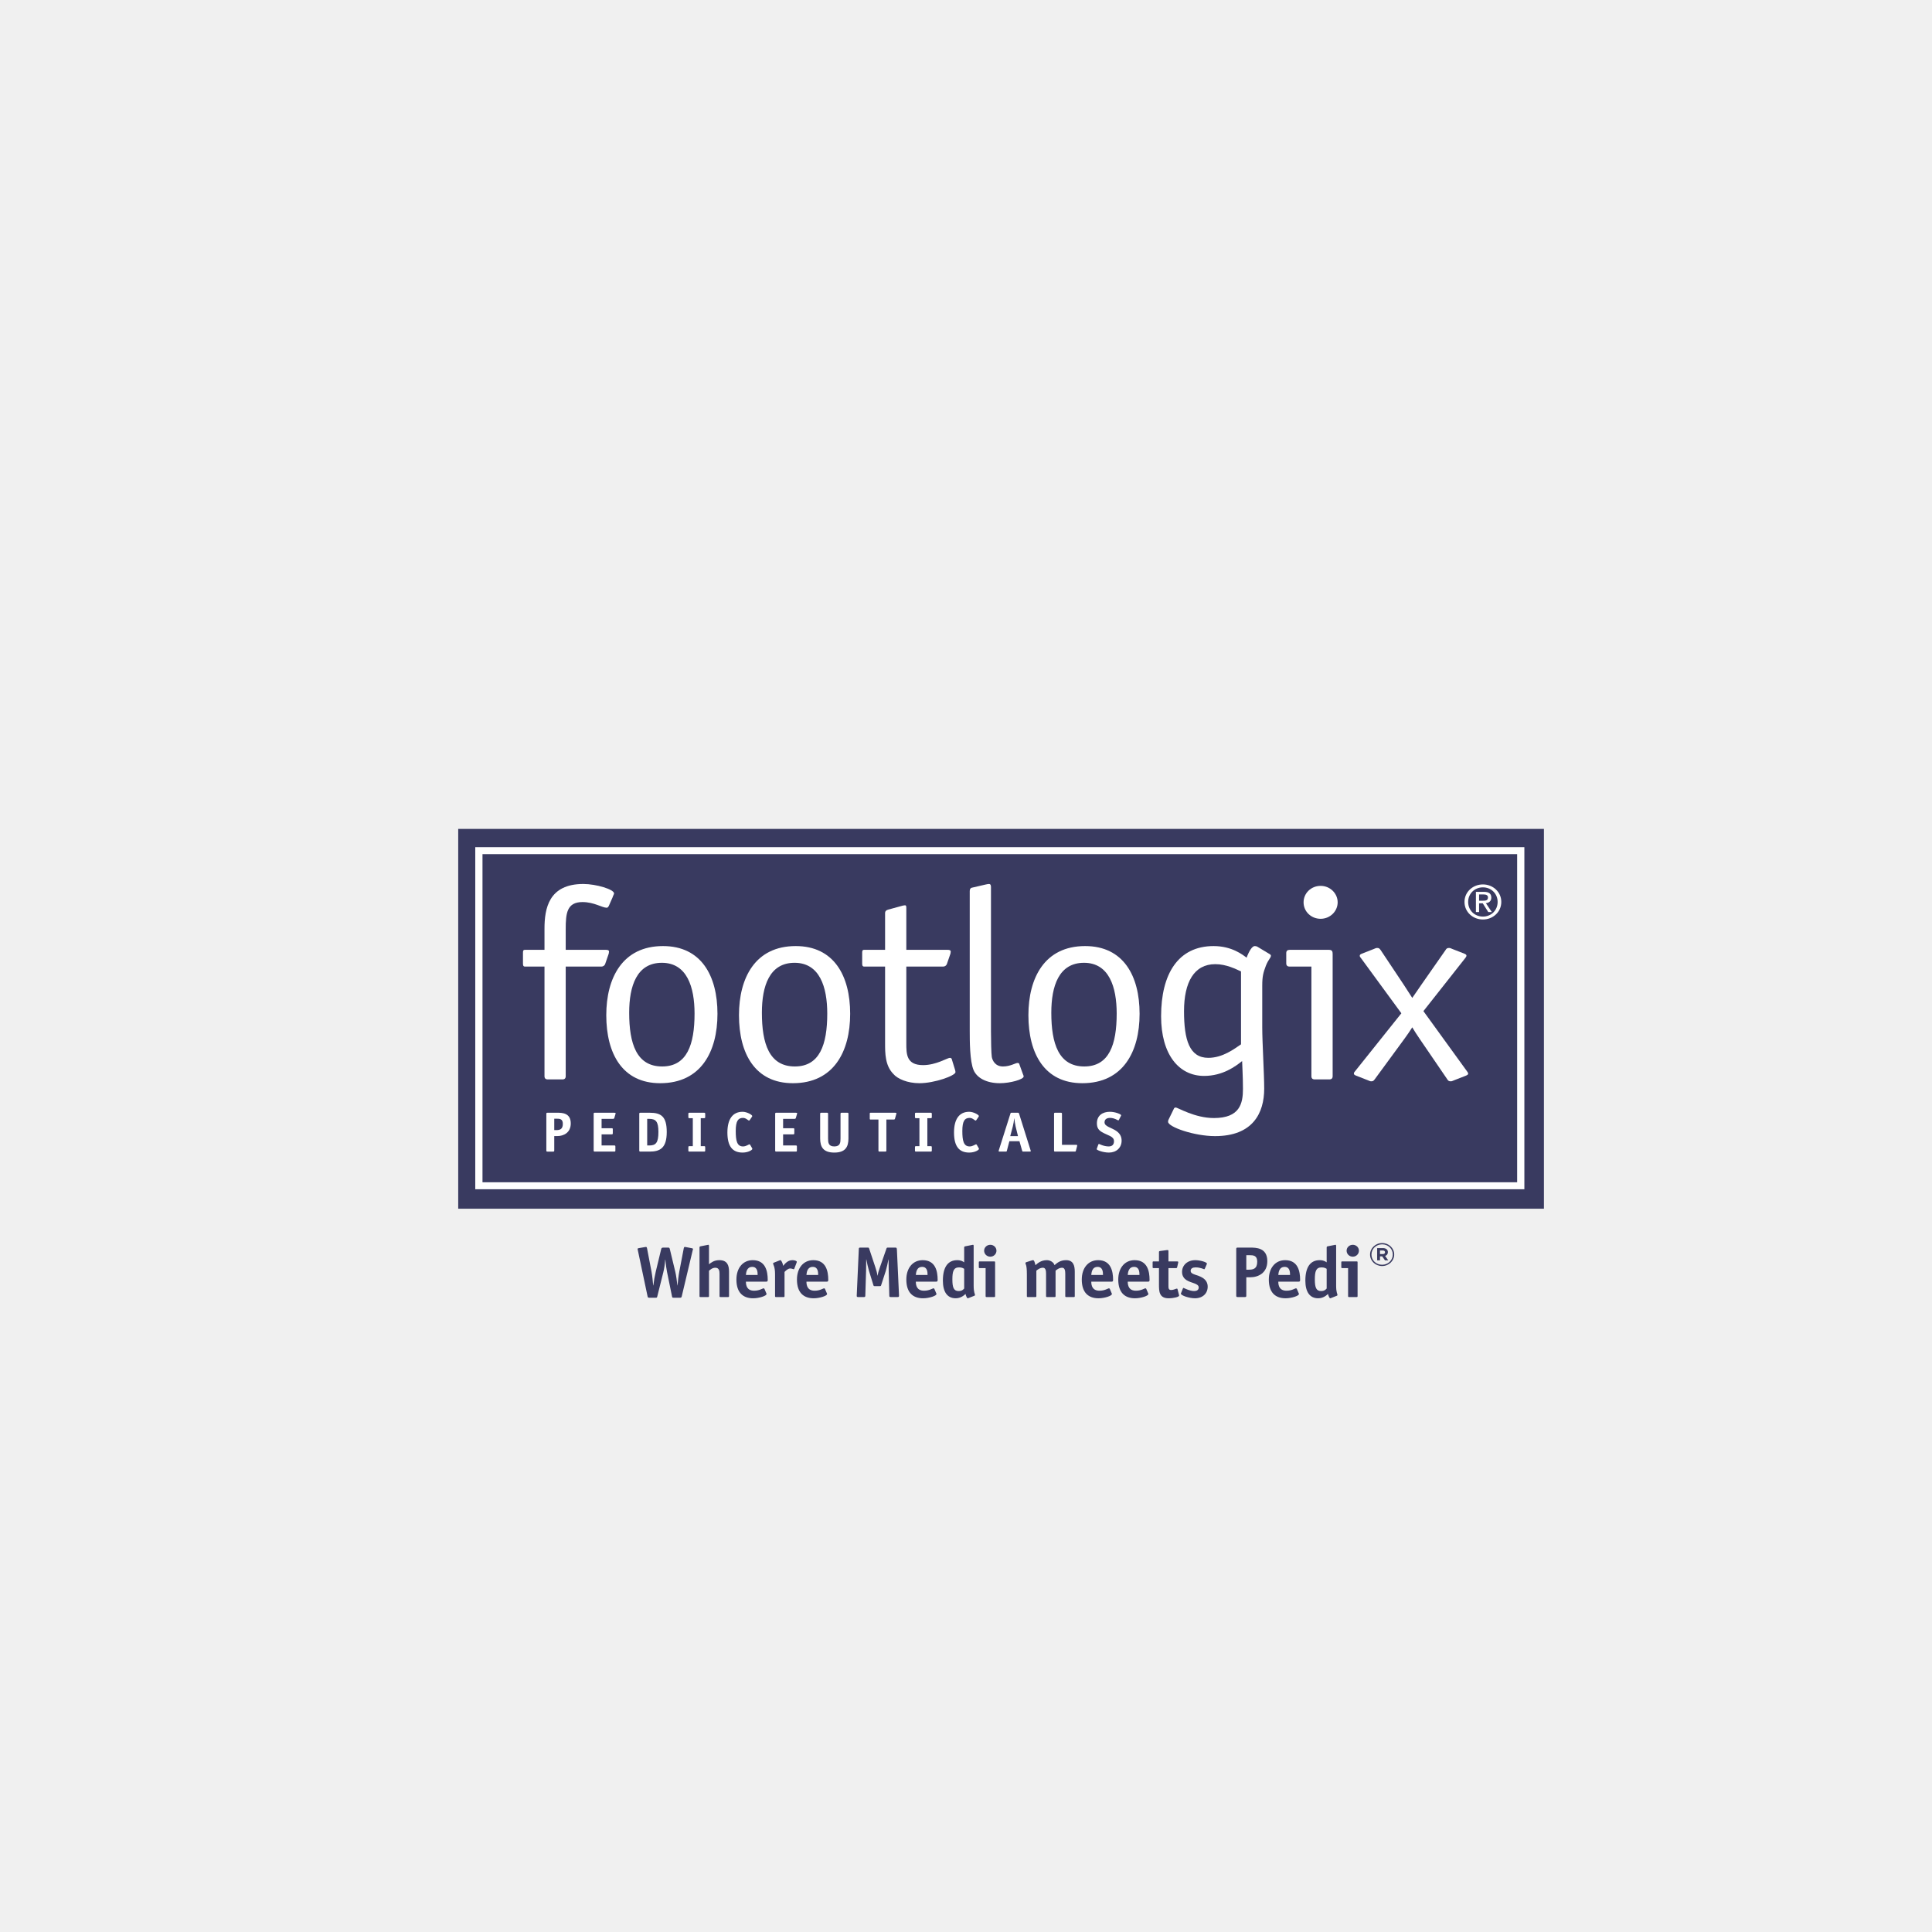
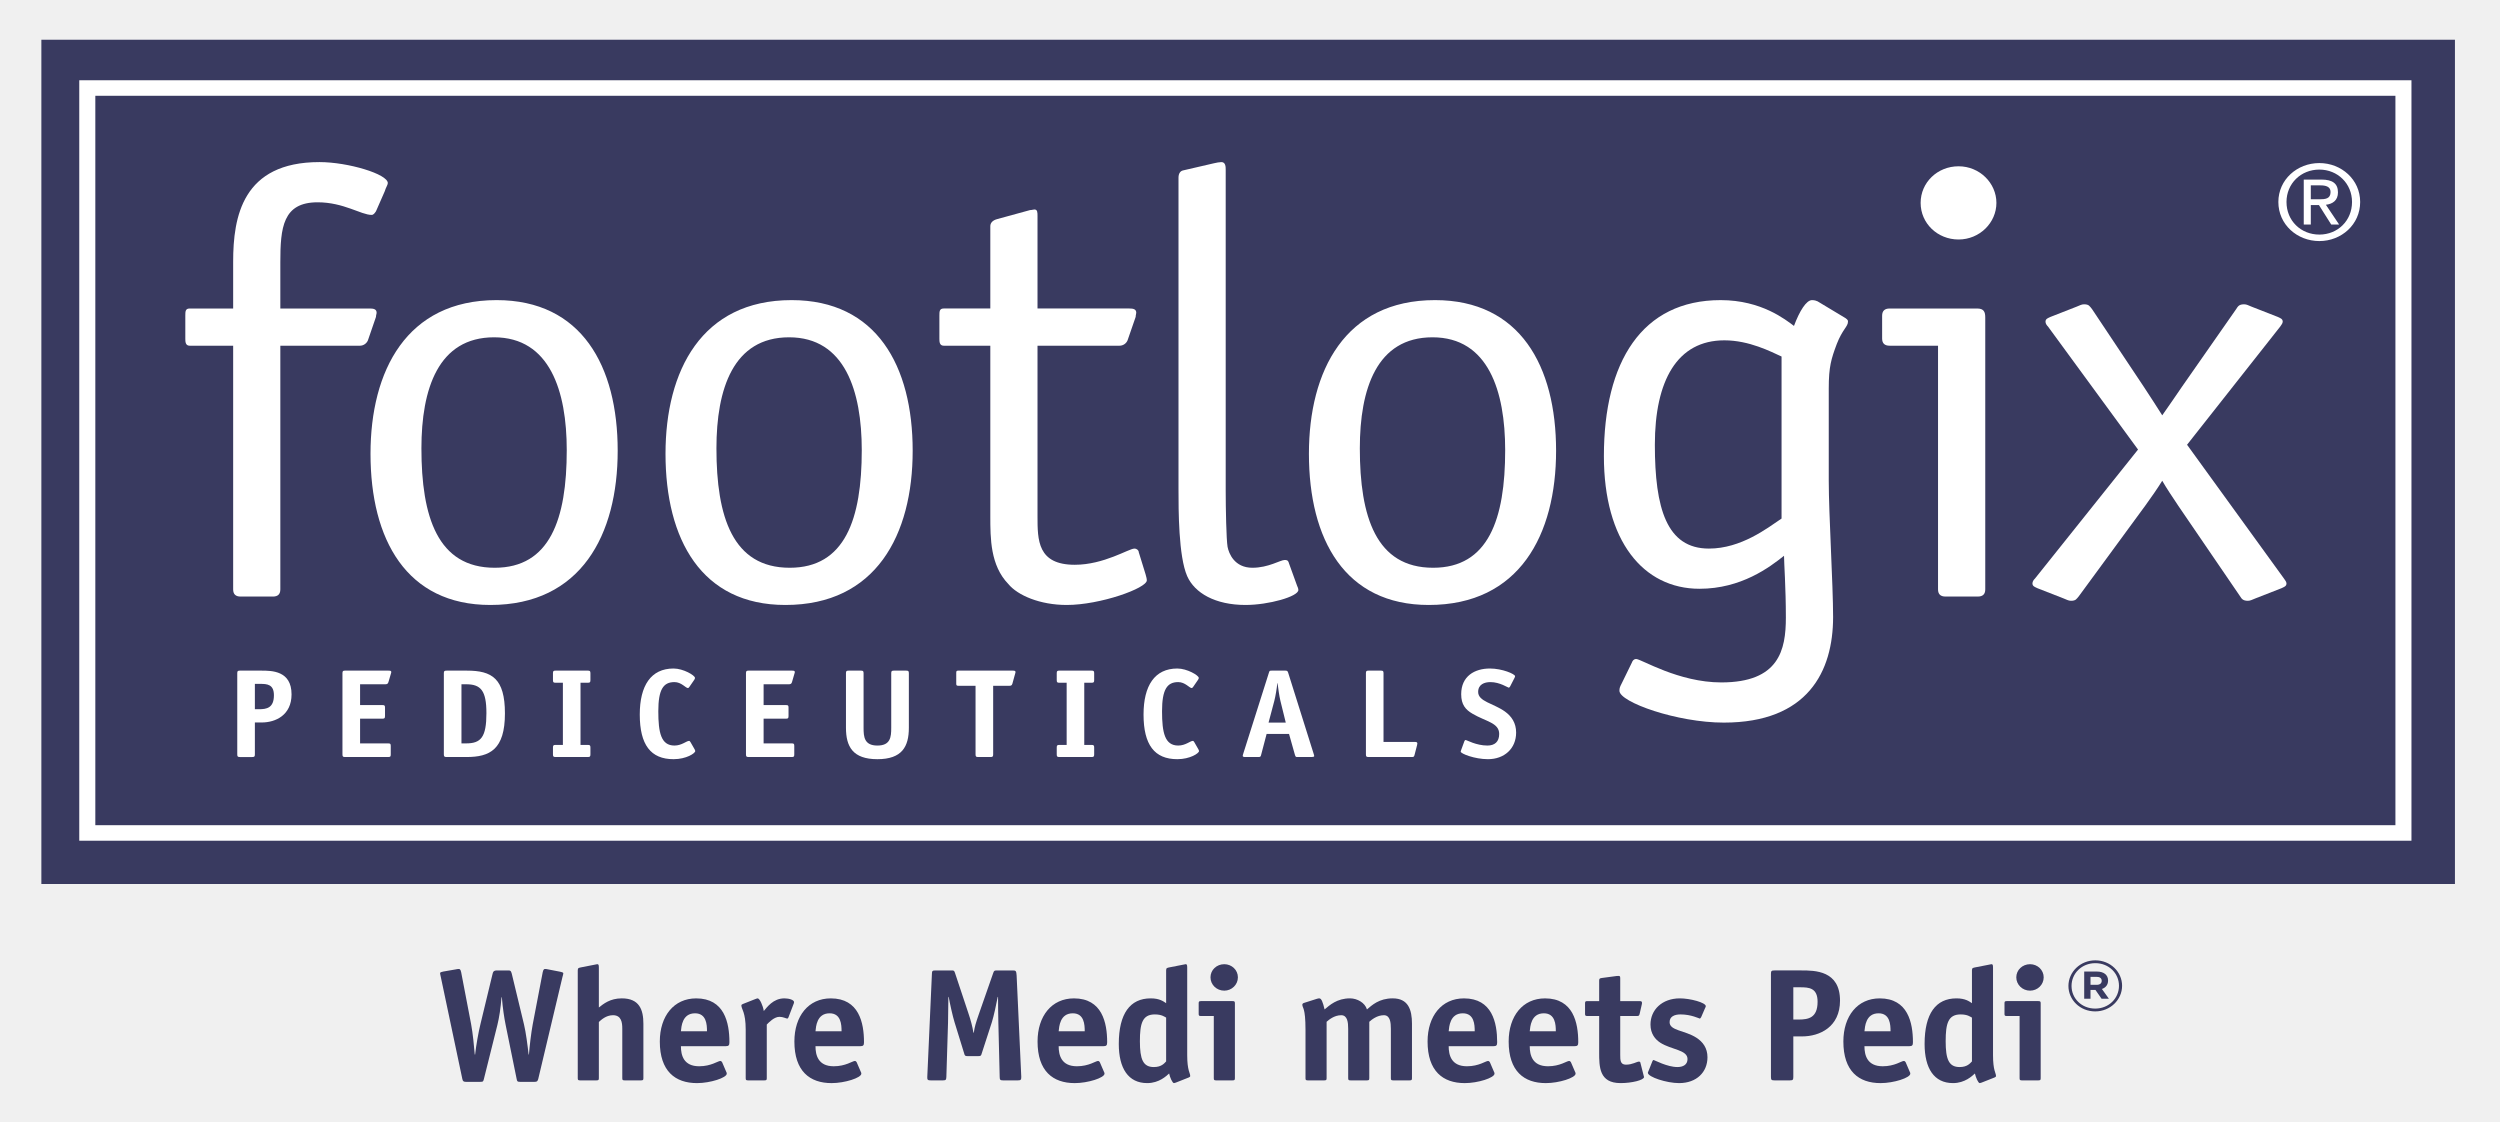
- <svg xmlns="http://www.w3.org/2000/svg" version="1.1" width="566.929" height="566.929" viewBox="0 0 566.929 566.929">
+ <svg xmlns="http://www.w3.org/2000/svg" version="1.1" width="330" height="148" viewBox="129 238 330 148">
  <defs>
    <clipPath id="clip_1">
      <path transform="matrix(1,0,0,-1,0,566.929)" d="M134.46 185.959H453.053V323.687H134.46Z" />
    </clipPath>
  </defs>
  <g>
    <g clip-path="url(#clip_1)">
      <path transform="matrix(1,0,0,-1,405.7586,366.9433)" d="M0 0H-.811V-1.052H.019C.441-1.052 .667-.839 .667-.531 .667-.176 .411 0 0 0M.693-1.602 1.614-2.887H.646L-.156-1.731H-.811V-2.887H-1.644V.699H.031C.93 .699 1.508 .261 1.508-.484 1.508-1.071 1.175-1.435 .693-1.602M-.177 1.805C-1.965 1.805-3.316 .457-3.316-1.201-3.316-2.858-1.975-4.19-.194-4.19 1.595-4.19 2.947-2.841 2.947-1.183 2.947 .474 1.606 1.805-.177 1.805M-.194-4.563C-2.182-4.563-3.726-3.044-3.726-1.201-3.726 .641-2.161 2.179-.177 2.179 1.811 2.179 3.357 .662 3.357-1.183 3.357-3.027 1.791-4.563-.194-4.563" fill="#393a60" />
      <path transform="matrix(1,0,0,-1,200.6383,366.3302)" d="M0 0C.088 .425 .221 .425 .327 .425 .464 .425 .571 .403 .658 .381L2.303 .063C2.478 .024 2.719-.022 2.719-.149 2.719-.256 2.654-.465 2.611-.616L-.59-14.091C-.678-14.389-.746-14.474-1.075-14.474H-2.961C-3.353-14.474-3.378-14.406-3.441-14.091L-4.891-6.971C-5.085-6.017-5.283-4.704-5.395-3.305H-5.439C-5.545-4.726-5.743-5.995-5.985-6.971L-7.762-14.091C-7.848-14.406-7.848-14.474-8.245-14.474H-10.131C-10.457-14.474-10.546-14.389-10.611-14.091L-13.46-.594C-13.484-.445-13.549-.256-13.549-.127-13.549 0-13.311 .039-13.133 .085L-11.424 .381C-11.336 .403-11.226 .425-11.094 .425-10.984 .425-10.853 .425-10.765 0L-9.45-6.863C-9.231-8.032-9.056-9.79-8.97-10.87H-8.923C-8.792-9.663-8.487-7.944-8.221-6.863L-6.664-.406C-6.556 .039-6.533 .233-6.009 .233H-4.516C-4.166 .233-4.143 .039-4.034-.406L-2.478-6.863C-2.217-7.944-1.994-9.663-1.863-10.87H-1.819C-1.734-9.79-1.534-8.032-1.315-6.863Z" fill="#393a60" />
      <path transform="matrix(1,0,0,-1,213.9274,380.3137)" d="M0 0C0-.234-.044-.296-.308-.296H-2.481C-2.742-.296-2.786-.234-2.786 0V6.526C-2.786 7.33-2.896 8.306-4.015 8.306-4.934 8.306-5.593 7.672-5.878 7.414V0C-5.878-.234-5.922-.296-6.186-.296H-8.356C-8.618-.296-8.664-.234-8.664 0V14.237C-8.664 14.557-8.508 14.557-8.249 14.619L-6.405 14.98C-6.339 14.98-6.143 15.041-6.099 15.041-5.922 15.041-5.878 14.956-5.878 14.596V9.325C-5.286 9.787-4.411 10.53-2.852 10.53-.527 10.53 0 9.024 0 7.181Z" fill="#393a60" />
      <path transform="matrix(1,0,0,-1,222.3223,374.1279)" d="M0 0C0 .87-.067 2.371-1.578 2.371-3.29 2.371-3.378 .594-3.441 0ZM2.544-5.362C2.59-5.425 2.609-5.508 2.609-5.596 2.609-6.144 .417-6.843-1.315-6.843-4.208-6.843-6.227-5.256-6.227-1.352-6.227 2.013-4.364 4.342-1.425 4.342 2.304 4.342 2.961 1.122 2.961-1.44 2.961-1.843 2.873-1.971 2.453-1.971H-3.441C-3.441-3.156-3.092-4.619-1.03-4.619 .548-4.619 1.448-3.919 1.756-3.919 1.863-3.919 1.954-4.003 1.998-4.086Z" fill="#393a60" />
      <path transform="matrix(1,0,0,-1,230.2146,380.3137)" d="M0 0C0-.234-.044-.296-.305-.296H-2.478C-2.739-.296-2.782-.234-2.782 0V6.396C-2.782 8.729-3.353 9.108-3.353 9.597-3.353 9.682-3.267 9.748-3.155 9.787L-1.49 10.445C-1.404 10.467-1.292 10.53-1.205 10.53-.94 10.53-.501 9.575-.394 8.858 .023 9.342 .837 10.53 2.325 10.53 2.961 10.53 3.598 10.318 3.598 10.042 3.598 9.958 3.576 9.87 3.554 9.832L2.873 8.051C2.852 7.99 2.786 7.86 2.7 7.86 2.567 7.86 2.171 8.093 1.669 8.093 .986 8.093 .289 7.372 0 7.074Z" fill="#393a60" />
      <path transform="matrix(1,0,0,-1,240.0862,374.1279)" d="M0 0C0 .87-.067 2.371-1.578 2.371-3.288 2.371-3.376 .594-3.441 0ZM2.544-5.362C2.59-5.425 2.609-5.508 2.609-5.596 2.609-6.144 .417-6.843-1.315-6.843-4.208-6.843-6.227-5.256-6.227-1.352-6.227 2.013-4.364 4.342-1.425 4.342 2.304 4.342 2.961 1.122 2.961-1.44 2.961-1.843 2.875-1.971 2.453-1.971H-3.441C-3.441-3.156-3.092-4.619-1.03-4.619 .548-4.619 1.448-3.919 1.756-3.919 1.863-3.919 1.952-4.003 1.994-4.086Z" fill="#393a60" />
      <path transform="matrix(1,0,0,-1,263.8095,380.1681)" d="M0 0C0-.379-.088-.442-.461-.442H-2.39C-2.763-.442-2.851-.379-2.851 0L-3.026 7.184C-3.049 7.947-3.068 9.812-3.068 10.575H-3.112C-3.246 9.812-3.639 8.012-3.88 7.247L-5.22 3.117C-5.304 2.822-5.327 2.758-5.7 2.758H-7.06C-7.431 2.758-7.456 2.822-7.54 3.117L-8.813 7.247C-9.053 8.012-9.45 9.812-9.58 10.575H-9.624C-9.624 9.812-9.648 7.947-9.669 7.184L-9.89 0C-9.909-.379-9.975-.442-10.35-.442H-11.947C-12.324-.442-12.43-.379-12.409 0L-11.797 13.628C-11.797 14.007-11.709 14.071-11.332 14.071H-9.228C-8.879 14.071-8.857 14.049-8.748 13.734L-6.973 8.394C-6.685 7.545-6.445 6.675-6.316 5.851H-6.27C-6.137 6.675-6.053 6.997-5.568 8.394L-3.703 13.734C-3.595 14.03-3.576 14.071-3.178 14.071H-1.075C-.7 14.071-.655 13.968-.615 13.393Z" fill="#393a60" />
      <path transform="matrix(1,0,0,-1,272.184,374.1279)" d="M0 0C0 .87-.063 2.371-1.578 2.371-3.285 2.371-3.372 .594-3.441 0ZM2.544-5.362C2.588-5.425 2.612-5.508 2.612-5.596 2.612-6.144 .417-6.843-1.315-6.843-4.208-6.843-6.227-5.256-6.227-1.352-6.227 2.013-4.36 4.342-1.422 4.342 2.304 4.342 2.961 1.122 2.961-1.44 2.961-1.843 2.873-1.971 2.457-1.971H-3.441C-3.441-3.156-3.092-4.619-1.03-4.619 .552-4.619 1.448-3.919 1.756-3.919 1.867-3.919 1.954-4.003 1.994-4.086Z" fill="#393a60" />
      <path transform="matrix(1,0,0,-1,282.9294,372.3246)" d="M0 0C-.198 .103-.571 .421-1.49 .421-3.134 .421-3.463-.763-3.463-3.117-3.463-5.511-3.049-6.526-1.625-6.526-.634-6.526-.264-6.063 0-5.783ZM1.317-8.564C1.229-8.584 1.119-8.645 1.03-8.645 .833-8.645 .504-7.905 .396-7.376 .044-7.694-.919-8.645-2.5-8.645-4.997-8.645-6.249-6.699-6.249-3.474-6.249 .53-4.756 2.54-2.038 2.54-.856 2.54-.352 2.137 0 1.904V6.247C0 6.568 .154 6.568 .417 6.629L2.259 6.99C2.327 6.99 2.521 7.052 2.563 7.052 2.74 7.052 2.782 6.968 2.782 6.607V-4.959C2.782-7.014 3.178-7.293 3.178-7.714 3.178-7.799 3.092-7.863 2.982-7.905Z" fill="#393a60" />
      <path transform="matrix(1,0,0,-1,290.6028,368.7659)" d="M0 0C-1.007 0-1.818 .782-1.818 1.758-1.818 2.731-1.007 3.492 0 3.492 .986 3.492 1.8 2.731 1.8 1.758 1.8 .782 .986 0 0 0M1.404-11.548C1.404-11.782 1.359-11.844 1.098-11.844H-1.073C-1.336-11.844-1.382-11.782-1.382-11.548V-3.349H-3.07C-3.334-3.349-3.378-3.286-3.378-3.052V-1.677C-3.378-1.443-3.334-1.379-3.07-1.379H1.098C1.359-1.379 1.404-1.443 1.404-1.677Z" fill="#393a60" />
      <path transform="matrix(1,0,0,-1,315.3807,380.3137)" d="M0 0C0-.234-.046-.296-.306-.296H-2.478C-2.74-.296-2.786-.234-2.786 0V6.526C-2.786 7.33-2.875 8.306-3.705 8.306-4.628 8.306-5.353 7.69-5.635 7.438V0C-5.635-.234-5.678-.296-5.943-.296H-8.114C-8.375-.296-8.421-.234-8.421 0V6.526C-8.421 7.33-8.506 8.306-9.338 8.306-10.263 8.306-10.984 7.69-11.269 7.438V0C-11.269-.234-11.313-.296-11.579-.296H-13.747C-14.013-.296-14.055-.234-14.055 0V6.396C-14.055 9.387-14.472 9.215-14.472 9.702-14.472 9.809-14.384 9.893-14.23 9.936L-12.565 10.467C-12.432 10.509-12.324 10.53-12.236 10.53-11.951 10.53-11.775 10.064-11.536 9.069-10.877 9.621-9.909 10.53-8.179 10.53-7.235 10.53-6.204 9.958-5.943 9.069-5.288 9.621-4.346 10.53-2.544 10.53-.485 10.53 0 9.024 0 7.181Z" fill="#393a60" />
      <path transform="matrix(1,0,0,-1,323.6629,374.1279)" d="M0 0C0 .87-.061 2.371-1.576 2.371-3.281 2.371-3.372 .594-3.437 0ZM2.549-5.362C2.593-5.425 2.612-5.508 2.612-5.596 2.612-6.144 .42-6.843-1.311-6.843-4.204-6.843-6.223-5.256-6.223-1.352-6.223 2.013-4.358 4.342-1.42 4.342 2.31 4.342 2.963 1.122 2.963-1.44 2.963-1.843 2.879-1.971 2.46-1.971H-3.437C-3.437-3.156-3.087-4.619-1.026-4.619 .557-4.619 1.45-3.919 1.762-3.919 1.868-3.919 1.954-4.003 2.001-4.086Z" fill="#393a60" />
      <path transform="matrix(1,0,0,-1,334.3685,374.1279)" d="M0 0C0 .87-.072 2.371-1.581 2.371-3.288 2.371-3.376 .594-3.443 0ZM2.542-5.362C2.586-5.425 2.609-5.508 2.609-5.596 2.609-6.144 .413-6.843-1.315-6.843-4.213-6.843-6.225-5.256-6.225-1.352-6.225 2.013-4.364 4.342-1.422 4.342 2.304 4.342 2.961 1.122 2.961-1.44 2.961-1.843 2.872-1.971 2.455-1.971H-3.443C-3.443-3.156-3.094-4.619-1.028-4.619 .548-4.619 1.448-3.919 1.751-3.919 1.86-3.919 1.952-4.003 1.994-4.086Z" fill="#393a60" />
      <path transform="matrix(1,0,0,-1,345.9671,379.9964)" d="M0 0C.019-.107 .044-.107 .044-.173 .044-.574-1.557-.973-3.049-.973-5.878-.973-5.878 1.164-5.878 3.113V7.883H-7.433C-7.697 7.883-7.741 7.944-7.741 8.178V9.553C-7.741 9.787-7.697 9.851-7.433 9.851H-5.878V12.521C-5.878 12.797-5.831 12.863-5.526 12.903L-3.595 13.161C-3.532 13.161-3.441 13.176-3.313 13.176-3.112 13.176-3.096 13.073-3.096 12.817V9.851H-.594C-.394 9.851-.221 9.851-.221 9.618-.221 9.575-.221 9.536-.242 9.448L-.527 8.201C-.594 7.905-.658 7.883-.923 7.883H-3.096V2.755C-3.096 2.076-3.096 1.46-2.346 1.46-1.471 1.46-.923 1.866-.615 1.866-.527 1.866-.462 1.821-.44 1.736Z" fill="#393a60" />
      <path transform="matrix(1,0,0,-1,353.5542,372.2634)" d="M0 0C-.049-.107-.152-.191-.175-.191-.242-.191-1.315 .36-2.719 .36-3.553 .36-4.167 .066-4.167-.658-4.167-1.8-2.192-1.716-.636-2.711 .219-3.262 .832-4.071 .832-5.296 .832-7.247-.59-8.707-2.919-8.707-4.539-8.707-7.039-7.905-7.039-7.332-7.039-7.266-6.95-7.142-6.93-7.054L-6.449-5.846C-6.402-5.741-6.361-5.657-6.272-5.657-6.185-5.657-4.495-6.587-3.136-6.587-2.411-6.587-1.802-6.293-1.802-5.53-1.802-4.305-3.949-4.305-5.397-3.371-6.051-2.946-6.691-2.205-6.691-.976-6.691 .951-5.178 2.479-2.807 2.479-1.471 2.479 .613 1.931 .613 1.442 .613 1.376 .546 1.252 .503 1.166Z" fill="#393a60" />
      <path transform="matrix(1,0,0,-1,366.4031,372.5807)" d="M0 0C1.294 0 2.518 .211 2.518 2.352 2.518 4.196 1.355 4.259 .214 4.259H-.685V0ZM-.685-7.587C-.685-7.966-.769-8.029-1.142-8.029H-3.178C-3.553-8.029-3.639-7.966-3.639-7.587V6.039C-3.639 6.418-3.553 6.484-3.178 6.484H.369C2.145 6.484 5.479 6.484 5.479 2.501 5.479-.997 2.782-2.225 .481-2.225H-.685Z" fill="#393a60" />
      <path transform="matrix(1,0,0,-1,378.5515,374.1279)" d="M0 0C0 .87-.067 2.371-1.578 2.371-3.29 2.371-3.374 .594-3.444 0ZM2.541-5.362C2.588-5.425 2.607-5.508 2.607-5.596 2.607-6.144 .415-6.843-1.315-6.843-4.209-6.843-6.227-5.256-6.227-1.352-6.227 2.013-4.364 4.342-1.427 4.342 2.299 4.342 2.956 1.122 2.956-1.44 2.956-1.843 2.872-1.971 2.453-1.971H-3.444C-3.444-3.156-3.092-4.619-1.03-4.619 .546-4.619 1.446-3.919 1.751-3.919 1.863-3.919 1.951-4.003 1.994-4.086Z" fill="#393a60" />
      <path transform="matrix(1,0,0,-1,389.2974,372.3246)" d="M0 0C-.203 .103-.573 .421-1.492 .421-3.138 .421-3.469-.763-3.469-3.117-3.469-5.511-3.05-6.526-1.627-6.526-.639-6.526-.268-6.063 0-5.783ZM1.311-8.564C1.227-8.584 1.117-8.645 1.026-8.645 .828-8.645 .503-7.905 .39-7.376 .04-7.694-.925-8.645-2.5-8.645-5.003-8.645-6.251-6.699-6.251-3.474-6.251 .53-4.761 2.54-2.045 2.54-.862 2.54-.354 2.137 0 1.904V6.247C0 6.568 .151 6.568 .415 6.629L2.259 6.99C2.322 6.99 2.516 7.052 2.562 7.052 2.739 7.052 2.781 6.968 2.781 6.607V-4.959C2.781-7.014 3.174-7.293 3.174-7.714 3.174-7.799 3.087-7.863 2.98-7.905Z" fill="#393a60" />
      <path transform="matrix(1,0,0,-1,396.9685,368.7659)" d="M0 0C-1.007 0-1.818 .782-1.818 1.758-1.818 2.731-1.007 3.492 0 3.492 .988 3.492 1.798 2.731 1.798 1.758 1.798 .782 .988 0 0 0M1.401-11.548C1.401-11.782 1.361-11.844 1.094-11.844H-1.077C-1.341-11.844-1.382-11.782-1.382-11.548V-3.349H-3.07C-3.336-3.349-3.376-3.286-3.376-3.052V-1.677C-3.376-1.443-3.336-1.379-3.07-1.379H1.094C1.361-1.379 1.401-1.443 1.401-1.677Z" fill="#393a60" />
      <path transform="matrix(1,0,0,-1,0,566.929)" d="M453.052 212.24H134.459V323.687H453.052Z" fill="#393a60" />
      <path transform="matrix(1,0,0,-1,0,566.929)" d="M141.583 220.003H445.196V316.286H141.583ZM447.313 217.954H139.463V318.335H447.313Z" fill="#ffffff" />
      <path transform="matrix(1,0,0,-1,166.0038,315.7987)" d="M0 0C0-.633-.326-.948-.981-.948H-5.244C-5.901-.948-6.227-.633-6.227 0V32.164H-11.966C-12.542 32.164-12.542 32.719-12.542 33.112V36.123C-12.542 36.677-12.542 37.076-11.966 37.076H-6.227V43.255C-6.227 49.195-4.997 56.403 5.167 56.403 8.939 56.403 14.187 54.819 14.187 53.633 14.187 53.396 13.938 53.078 13.772 52.523L12.625 49.909C12.464 49.67 12.301 49.431 12.05 49.431 10.658 49.431 8.365 51.095 4.922 51.095 .329 51.095 0 47.766 0 43.174V37.076H11.805C12.301 37.076 12.709 36.995 12.709 36.521 12.709 36.362 12.625 36.205 12.625 35.968L11.562 32.875C11.397 32.475 10.988 32.164 10.497 32.164H0Z" fill="#ffffff" />
      <path transform="matrix(1,0,0,-1,203.8111,297.4191)" d="M0 0C0 7.765-2.215 14.895-9.59 14.895-16.969 14.895-19.184 8.076-19.184 .24-19.184-8.794-17.053-15.525-9.51-15.525-2.215-15.525 0-9.11 0 0M-10.082-20.437C-21.15-20.437-25.904-11.805-25.904-.477-25.904 10.457-21.15 19.804-9.261 19.804 1.968 19.804 6.724 11.093 6.724-.078 6.724-11.173 1.886-20.437-10.082-20.437" fill="#ffffff" />
      <path transform="matrix(1,0,0,-1,242.753,297.4191)" d="M0 0C0 7.765-2.212 14.895-9.594 14.895-16.973 14.895-19.184 8.076-19.184 .24-19.184-8.794-17.053-15.525-9.51-15.525-2.212-15.525 0-9.11 0 0M-10.082-20.437C-21.15-20.437-25.906-11.805-25.906-.477-25.906 10.457-21.15 19.804-9.265 19.804 1.968 19.804 6.72 11.093 6.72-.078 6.72-11.173 1.884-20.437-10.082-20.437" fill="#ffffff" />
      <path transform="matrix(1,0,0,-1,280.2183,313.8166)" d="M0 0C.081-.318 .161-.555 .161-.792 .161-1.828-5.985-4.039-10.413-4.039-13.938-4.039-16.888-2.773-18.121-1.271-20.497 1.184-20.497 4.753-20.497 7.682V30.183H-26.647C-27.219 30.183-27.219 30.739-27.219 31.13V34.14C-27.219 34.695-27.219 35.095-26.647 35.095H-20.497V45.947C-20.497 46.421-20.168 46.739-19.594 46.895L-15.251 48.085C-15.004 48.085-14.841 48.166-14.675 48.166-14.267 48.166-14.267 47.766-14.267 47.294V35.095H-2.135C-1.641 35.095-1.233 35.013-1.233 34.54-1.233 34.381-1.311 34.222-1.311 33.985L-2.38 30.893C-2.541 30.494-2.95 30.183-3.444 30.183H-14.267V7.682C-14.267 4.513-14.267 1.266-9.345 1.266-5.495 1.266-2.215 3.403-1.478 3.403-1.149 3.403-.904 3.166-.904 2.929Z" fill="#ffffff" />
      <path transform="matrix(1,0,0,-1,300.2181,315.3252)" d="M0 0C.084-.156 .165-.393 .165-.555 .165-1.421-3.77-2.53-6.804-2.53-10.819-2.53-13.525-.948-14.509 1.271-15.656 3.883-15.656 9.983-15.656 12.755V53.873C-15.656 54.425-15.411 54.743-15.081 54.824L-10.982 55.773C-10.329 55.929-10.574 55.851-10 55.929-9.426 55.929-9.426 55.296-9.426 54.9V12.599C-9.426 10.144-9.342 6.102-9.181 5.154-9.016 4.277-8.279 2.381-5.901 2.381-3.77 2.381-2.212 3.409-1.637 3.409-1.149 3.409-1.149 3.173-1.063 2.936Z" fill="#ffffff" />
      <path transform="matrix(1,0,0,-1,327.6832,297.4191)" d="M0 0C0 7.765-2.215 14.895-9.592 14.895-16.971 14.895-19.186 8.076-19.186 .24-19.186-8.794-17.053-15.525-9.51-15.525-2.215-15.525 0-9.11 0 0M-10.084-20.437C-21.15-20.437-25.906-11.805-25.906-.477-25.906 10.457-21.15 19.804-9.265 19.804 1.963 19.804 6.72 11.093 6.72-.078 6.72-11.173 1.882-20.437-10.084-20.437" fill="#ffffff" />
      <path transform="matrix(1,0,0,-1,364.1653,285.0609)" d="M0 0C-1.397 .636-4.267 2.137-7.547 2.137-13.772 2.137-16.724-3.169-16.724-11.645-16.724-20.044-15.165-25.352-9.592-25.352-5.33-25.352-1.889-22.658 0-21.389ZM6.23-16.398C6.23-20.834 6.804-30.103 6.804-34.381 6.804-41.592 3.444-48.323-7.626-48.323-13.772-48.323-21.401-45.629-21.401-44.122-21.401-43.729-21.317-43.574-21.072-43.093L-19.758-40.401C-19.678-40.164-19.511-39.927-19.188-39.927-18.529-39.927-13.612-43.019-7.957-43.019-.329-43.019 .569-38.738 .569-34.462 .569-30.501 .326-27.254 .326-26.3-1.562-27.809-5.33-30.657-10.826-30.657-18.284-30.657-23.451-24.322-23.451-13.149-23.451-.712-18.45 7.445-8.037 7.445-2.627 7.445 .569 4.829 1.639 4.039 2.376 6.02 3.276 7.445 4.015 7.445 4.341 7.445 4.586 7.367 4.752 7.286L8.442 5.068C8.767 4.829 8.767 4.756 8.767 4.594 8.767 3.958 8.03 3.565 7.293 1.663 6.552-.318 6.23-1.345 6.23-4.201Z" fill="#ffffff" />
      <path transform="matrix(1,0,0,-1,387.5289,269.6134)" d="M0 0C-2.786 0-5.006 2.137-5.006 4.832-5.006 7.526-2.786 9.663 0 9.663 2.786 9.663 4.997 7.447 4.997 4.832 4.997 2.218 2.786 0 0 0M3.525-46.186C3.525-46.817 3.199-47.132 2.541-47.132H-1.723C-2.381-47.132-2.709-46.817-2.709-46.186V-14.02H-9.1C-9.755-14.02-10.088-13.709-10.088-13.073V-10.063C-10.088-9.426-9.755-9.11-9.1-9.11H2.457C3.36-9.11 3.525-9.582 3.525-10.3Z" fill="#ffffff" />
      <path transform="matrix(1,0,0,-1,426.7163,316.9891)" d="M0 0C-.413-.156-.658-.315-.988-.315-1.639-.315-1.809-.075-2.052 .318L-10.165 12.2C-10.907 13.311-11.809 14.655-12.301 15.531-13.04 14.342-13.611 13.548-14.512 12.284L-23.287 .318C-23.616-.075-23.693-.315-24.353-.315-24.68-.315-24.926-.156-25.332 0L-28.774 1.345C-29.103 1.509-29.434 1.589-29.434 1.981-29.434 2.22-29.268 2.462-29.103 2.617L-15.496 19.648-27.382 35.885C-27.55 36.047-27.71 36.284-27.71 36.521-27.71 36.917-27.382 36.995-27.055 37.157L-23.616 38.504C-23.203 38.663-22.959 38.821-22.63 38.821-21.97 38.821-21.895 38.585-21.565 38.184L-14.758 27.968C-13.861 26.619-12.954 25.195-12.301 24.166-11.397 25.431-10.501 26.777-9.676 27.968L-2.544 38.184C-2.297 38.585-2.135 38.821-1.478 38.821-1.15 38.821-.904 38.663-.494 38.504L2.95 37.157C3.276 36.995 3.604 36.917 3.604 36.521 3.604 36.284 3.36 36.047 3.276 35.885L-9.025 20.283 3.77 2.617C3.852 2.462 4.099 2.22 4.099 1.981 4.099 1.589 3.77 1.509 3.441 1.345Z" fill="#ffffff" />
      <path transform="matrix(1,0,0,-1,163.1774,331.6186)" d="M0 0C1.017 0 1.98 .166 1.98 1.846 1.98 3.296 1.068 3.347 .172 3.347H-.534V0ZM-.534-5.958C-.534-6.257-.601-6.31-.897-6.31H-2.497C-2.789-6.31-2.859-6.257-2.859-5.958V4.746C-2.859 5.044-2.789 5.096-2.497 5.096H.292C1.688 5.096 4.307 5.096 4.307 1.963 4.307-.785 2.189-1.748 .378-1.748H-.534Z" fill="#ffffff" />
      <path transform="matrix(1,0,0,-1,180.5788,337.5771)" d="M0 0C0-.298-.053-.35-.345-.35H-6.013C-6.307-.35-6.375-.298-6.375 0V10.704C-6.375 11.002-6.307 11.056-6.013 11.056H-.362C-.018 11.056 .068 11.022 .068 10.87 .068 10.788 .051 10.753 .017 10.636L-.312 9.519C-.378 9.274-.571 9.255-.707 9.255H-4.048V6.508H-1.122C-.811 6.508-.758 6.458-.758 6.159V5.061C-.758 4.758-.83 4.711-1.122 4.711H-4.048V1.45H-.362C-.053 1.45 0 1.398 0 1.1Z" fill="#ffffff" />
      <path transform="matrix(1,0,0,-1,190.535,336.1271)" d="M0 0C1.947 0 2.672 .814 2.672 3.993 2.672 6.971 1.931 7.804 0 7.804H-.622V0ZM.105 9.604C3.395 9.604 5.116 8.57 5.116 3.958 5.116-.817 3.119-1.8 .051-1.8H-2.584C-2.877-1.8-2.947-1.736-2.947-1.45V9.255C-2.947 9.553-2.877 9.604-2.567 9.604Z" fill="#ffffff" />
      <path transform="matrix(1,0,0,-1,206.9361,337.5771)" d="M0 0C0-.298-.07-.35-.362-.35H-4.582C-4.878-.35-4.945-.298-4.945 0V.898C-4.945 1.196-4.878 1.249-4.582 1.249H-3.635V9.455H-4.582C-4.878 9.455-4.945 9.504-4.945 9.805V10.704C-4.945 11.002-4.878 11.056-4.582 11.056H-.362C-.07 11.056 0 11.002 0 10.704V9.805C0 9.504-.07 9.455-.362 9.455H-1.308V1.249H-.362C-.07 1.249 0 1.196 0 .898Z" fill="#ffffff" />
      <path transform="matrix(1,0,0,-1,220.6825,336.8963)" d="M0 0C.051-.098 .088-.166 .088-.249 .088-.531-1.086-1.316-2.772-1.316-5.787-1.316-7.233 .58-7.233 4.577-7.233 8.404-5.754 10.653-2.772 10.653-1.481 10.653 .051 9.741 .051 9.423 .051 9.355 .051 9.291-.033 9.173L-.672 8.244C-.737 8.142-.809 8.073-.879 8.073-1.168 8.073-1.739 8.86-2.653 8.86-4.134 8.86-4.786 7.873-4.786 5.012-4.786 2.181-4.427 .484-2.653 .484-1.688 .484-1.068 1.1-.723 1.1-.655 1.1-.604 1.047-.534 .931Z" fill="#ffffff" />
      <path transform="matrix(1,0,0,-1,233.8441,337.5771)" d="M0 0C0-.298-.051-.35-.345-.35H-6.013C-6.304-.35-6.375-.298-6.375 0V10.704C-6.375 11.002-6.304 11.056-6.013 11.056H-.362C-.018 11.056 .07 11.022 .07 10.87 .07 10.788 .054 10.753 .017 10.636L-.308 9.519C-.378 9.274-.567 9.255-.707 9.255H-4.048V6.508H-1.117C-.807 6.508-.758 6.458-.758 6.159V5.061C-.758 4.758-.83 4.711-1.117 4.711H-4.048V1.45H-.362C-.051 1.45 0 1.398 0 1.1Z" fill="#ffffff" />
      <path transform="matrix(1,0,0,-1,248.9696,334.0675)" d="M0 0C0-2.479-.897-4.146-4.152-4.146-7.409-4.146-8.302-2.479-8.302 0V7.195C-8.302 7.492-8.235 7.545-7.943 7.545H-6.337C-6.05 7.545-5.978 7.492-5.978 7.195V0C-5.978-1.198-5.89-2.345-4.152-2.345-2.409-2.345-2.327-1.198-2.327 0V7.195C-2.327 7.492-2.255 7.545-1.965 7.545H-.359C-.07 7.545 0 7.492 0 7.195Z" fill="#ffffff" />
      <path transform="matrix(1,0,0,-1,260.0972,337.5771)" d="M0 0C0-.298-.067-.35-.359-.35H-1.963C-2.255-.35-2.325-.298-2.325 0V9.054H-4.582C-4.822 9.054-4.873 9.105-4.873 9.338V10.77C-4.873 11.002-4.822 11.056-4.582 11.056H2.518C2.865 11.056 2.949 11.022 2.949 10.87 2.949 10.788 2.931 10.753 2.898 10.636L2.535 9.32C2.464 9.054 2.276 9.054 2.14 9.054H0Z" fill="#ffffff" />
      <path transform="matrix(1,0,0,-1,273.4306,337.5771)" d="M0 0C0-.298-.067-.35-.359-.35H-4.579C-4.875-.35-4.941-.298-4.941 0V.898C-4.941 1.196-4.875 1.249-4.579 1.249H-3.632V9.455H-4.579C-4.875 9.455-4.941 9.504-4.941 9.805V10.704C-4.941 11.002-4.875 11.056-4.579 11.056H-.359C-.067 11.056 0 11.002 0 10.704V9.805C0 9.504-.067 9.455-.359 9.455H-1.308V1.249H-.359C-.067 1.249 0 1.196 0 .898Z" fill="#ffffff" />
      <path transform="matrix(1,0,0,-1,287.1805,336.8963)" d="M0 0C.054-.098 .088-.166 .088-.249 .088-.531-1.084-1.316-2.774-1.316-5.787-1.316-7.233 .58-7.233 4.577-7.233 8.404-5.754 10.653-2.774 10.653-1.481 10.653 .054 9.741 .054 9.423 .054 9.355 .054 9.291-.033 9.173L-.671 8.244C-.742 8.142-.811 8.073-.879 8.073-1.173 8.073-1.739 8.86-2.653 8.86-4.134 8.86-4.791 7.873-4.791 5.012-4.791 2.181-4.427 .484-2.653 .484-1.686 .484-1.068 1.1-.725 1.1-.655 1.1-.604 1.047-.534 .931Z" fill="#ffffff" />
      <path transform="matrix(1,0,0,-1,298.0155,330.5191)" d="M0 0C-.154 .648-.292 1.631-.375 2.333H-.411C-.48 1.631-.637 .662-.807 0L-1.567-2.865H.706ZM-2.53-7.058C-2.6-7.357-2.634-7.408-2.893-7.408H-4.633C-4.856-7.408-4.961-7.376-4.978-7.259-4.978-7.176-4.926-7.046-4.908-6.973L-1.513 3.743C-1.446 3.964-1.429 3.997-1.136 3.997H.657C.912 3.997 .947 3.925 1.019 3.731L4.395-7.007C4.412-7.078 4.462-7.208 4.462-7.279 4.462-7.376 4.29-7.408 4.12-7.408H2.19C2.019-7.408 1.986-7.357 1.896-7.058L1.138-4.364H-1.823Z" fill="#ffffff" />
      <path transform="matrix(1,0,0,-1,315.7256,337.629)" d="M0 0C-.065-.266-.119-.298-.375-.298H-6.062C-6.356-.298-6.424-.247-6.424 .052V10.756C-6.424 11.056-6.356 11.107-6.062 11.107H-4.46C-4.169 11.107-4.101 11.056-4.101 10.756V1.695H.054C.294 1.695 .364 1.619 .364 1.482 .364 1.43 .347 1.333 .327 1.267Z" fill="#ffffff" />
      <path transform="matrix(1,0,0,-1,328.338,328.6054)" d="M0 0C-.053-.1-.121-.166-.191-.166-.292-.166-1.359 .568-2.6 .568-3.395 .568-4.222 .266-4.222-.733-4.222-1.998-2.206-2.232-.692-3.311 .189-3.944 .791-4.826 .791-6.091 .791-8.206-.762-9.607-2.928-9.607-4.689-9.607-6.528-8.875-6.528-8.609-6.528-8.557-6.479-8.44-6.445-8.34L-6.044-7.244C-6.011-7.139-5.925-7.074-5.857-7.074-5.756-7.074-4.481-7.807-3.001-7.807-2.033-7.807-1.446-7.308-1.446-6.277-1.446-4.794-3.206-4.645-4.964-3.609-5.878-3.078-6.461-2.413-6.461-1.031-6.461 1.367-4.67 2.362-2.67 2.362-1.037 2.362 .651 1.631 .651 1.35 .651 1.298 .637 1.232 .566 1.1Z" fill="#ffffff" />
      <path transform="matrix(1,0,0,-1,435.1404,264.3067)" d="M0 0C.788 0 1.494 .054 1.494 .966 1.494 1.702 .805 1.839 .156 1.839H-1.114V0ZM-1.114-3.335H-2.045V2.602H.299C1.749 2.602 2.471 2.081 2.471 .912 2.471-.149 1.779-.613 .877-.724L2.626-3.335H1.583L-.04-.763H-1.114ZM.014-4.658C2.427-4.658 4.327-2.833 4.327-.355 4.327 2.081 2.427 3.922 .014 3.922-2.42 3.922-4.323 2.081-4.323-.355-4.323-2.833-2.42-4.658 .014-4.658M-5.397-.355C-5.397 2.602-2.917 4.782 .014 4.782 2.921 4.782 5.402 2.602 5.402-.355 5.402-3.335 2.921-5.514 .014-5.514-2.917-5.514-5.397-3.335-5.397-.355" fill="#ffffff" />
    </g>
  </g>
</svg>
